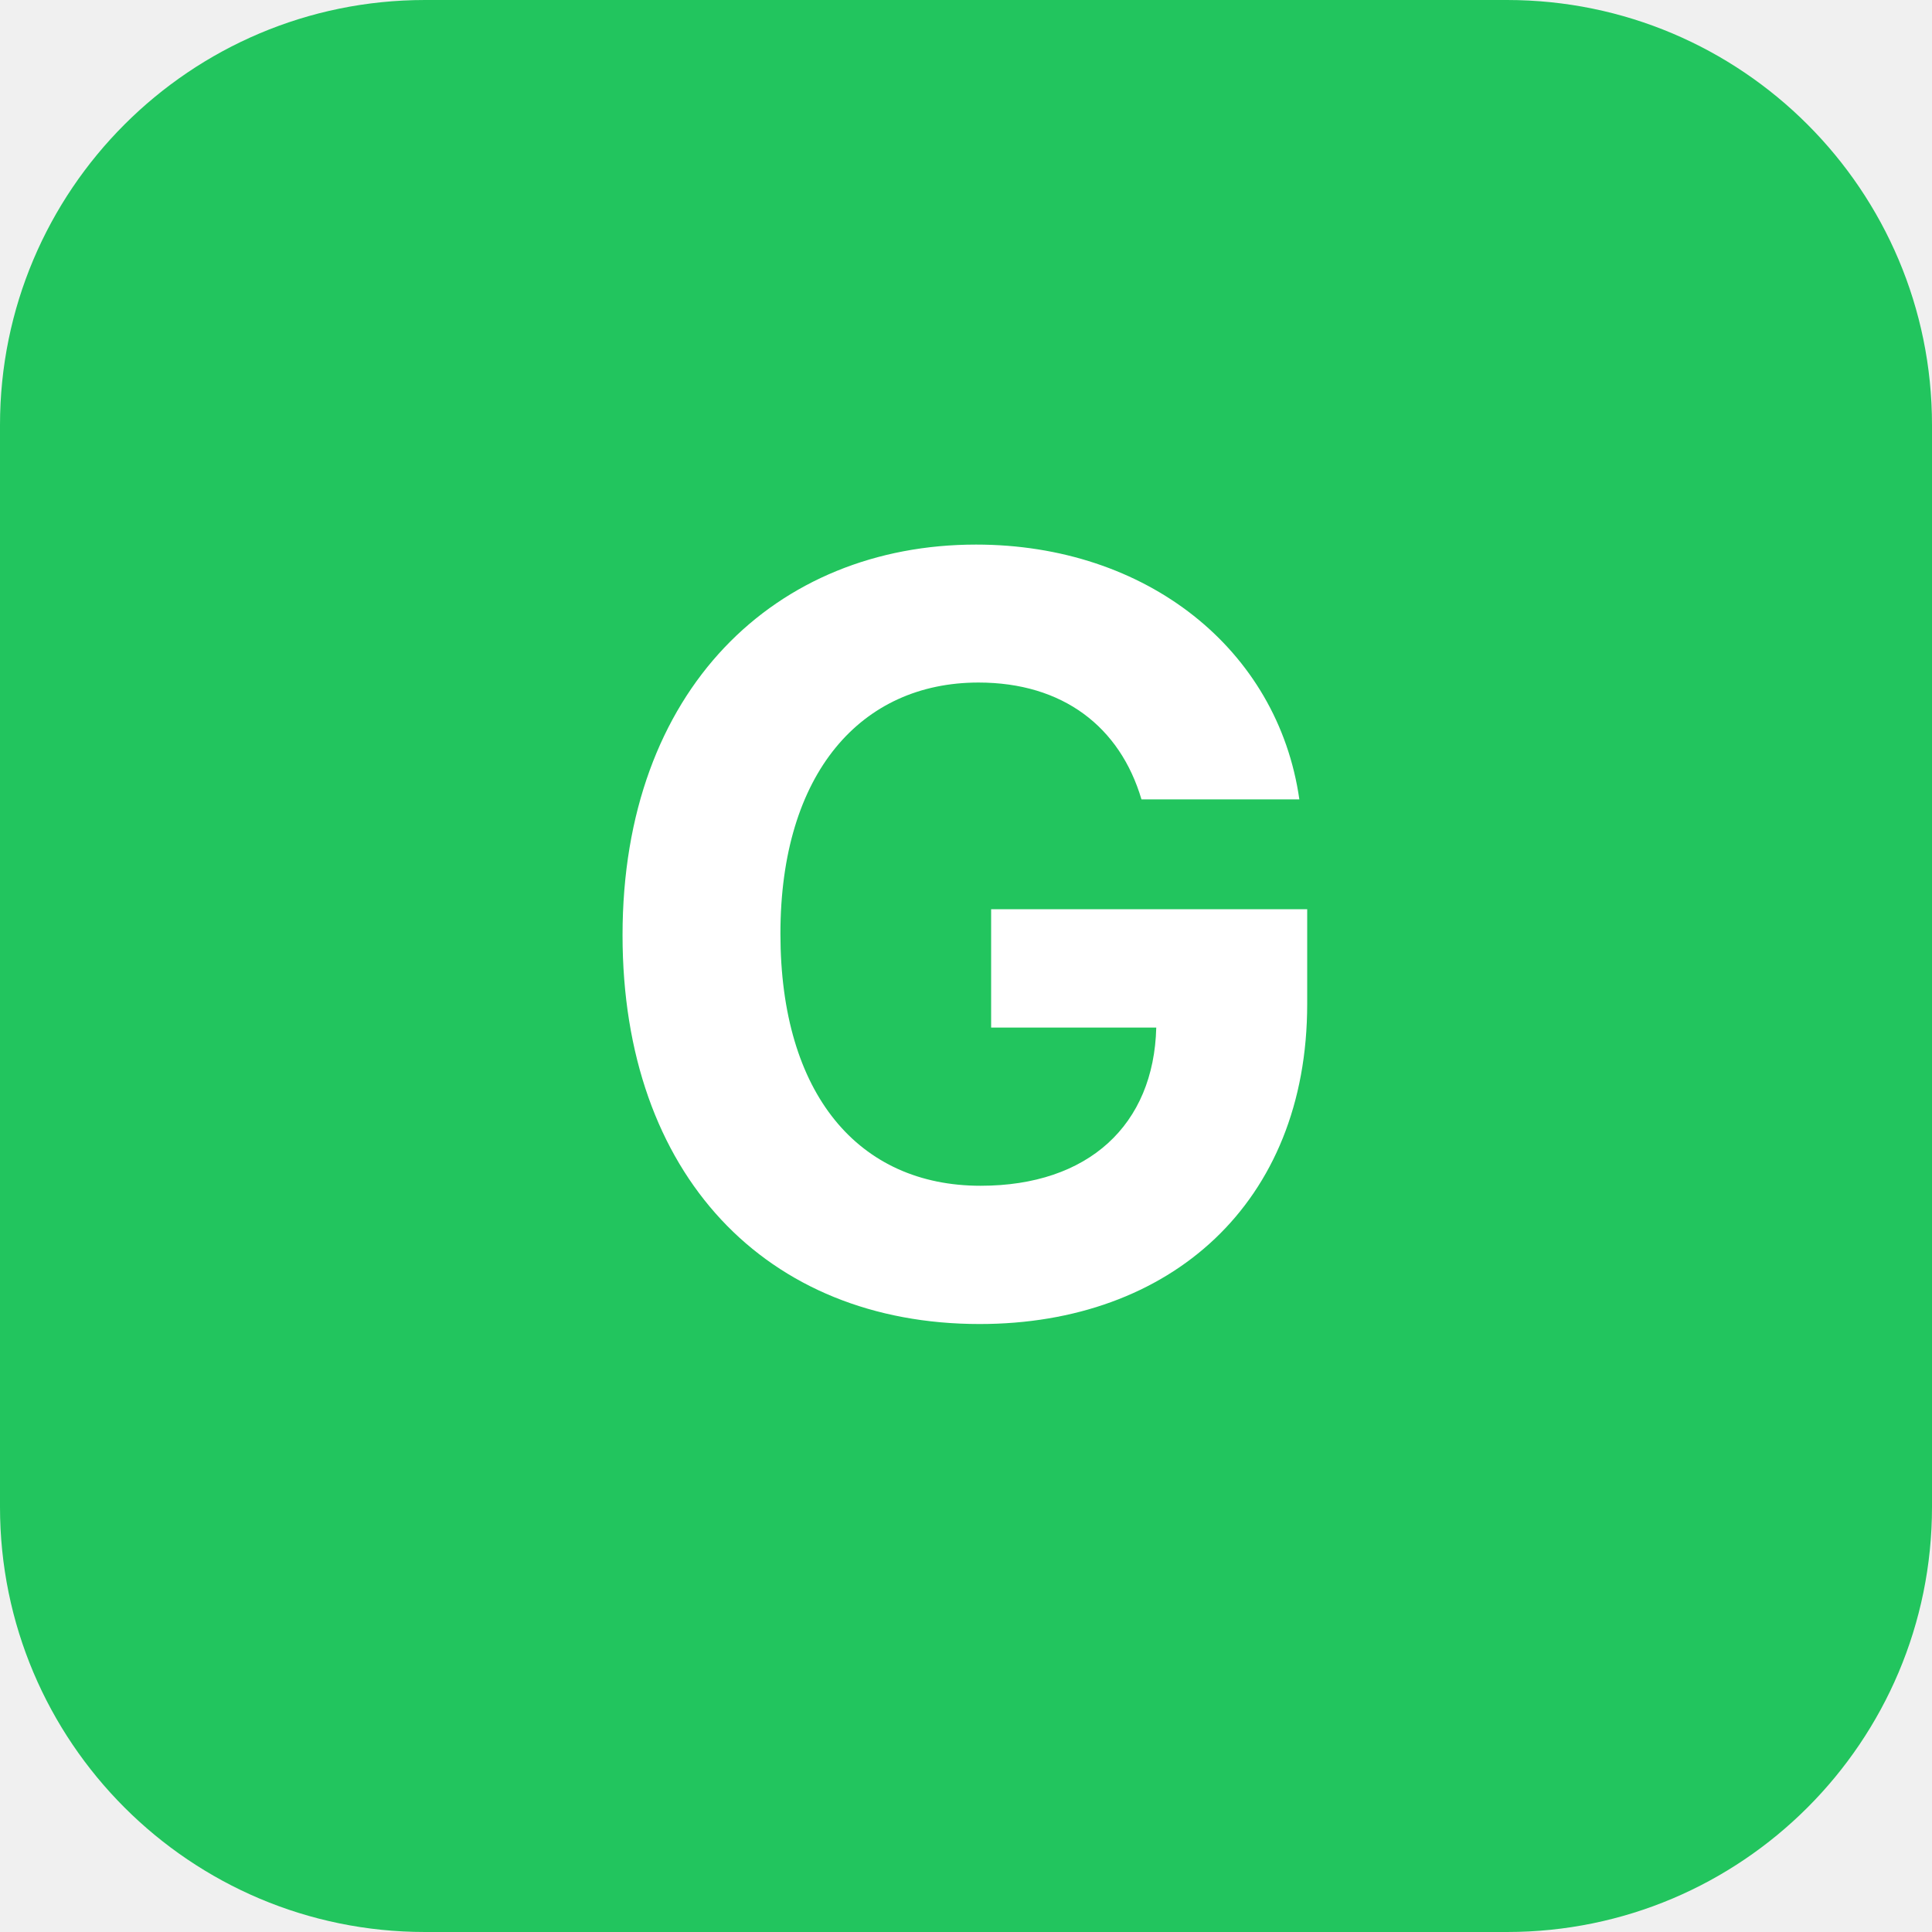
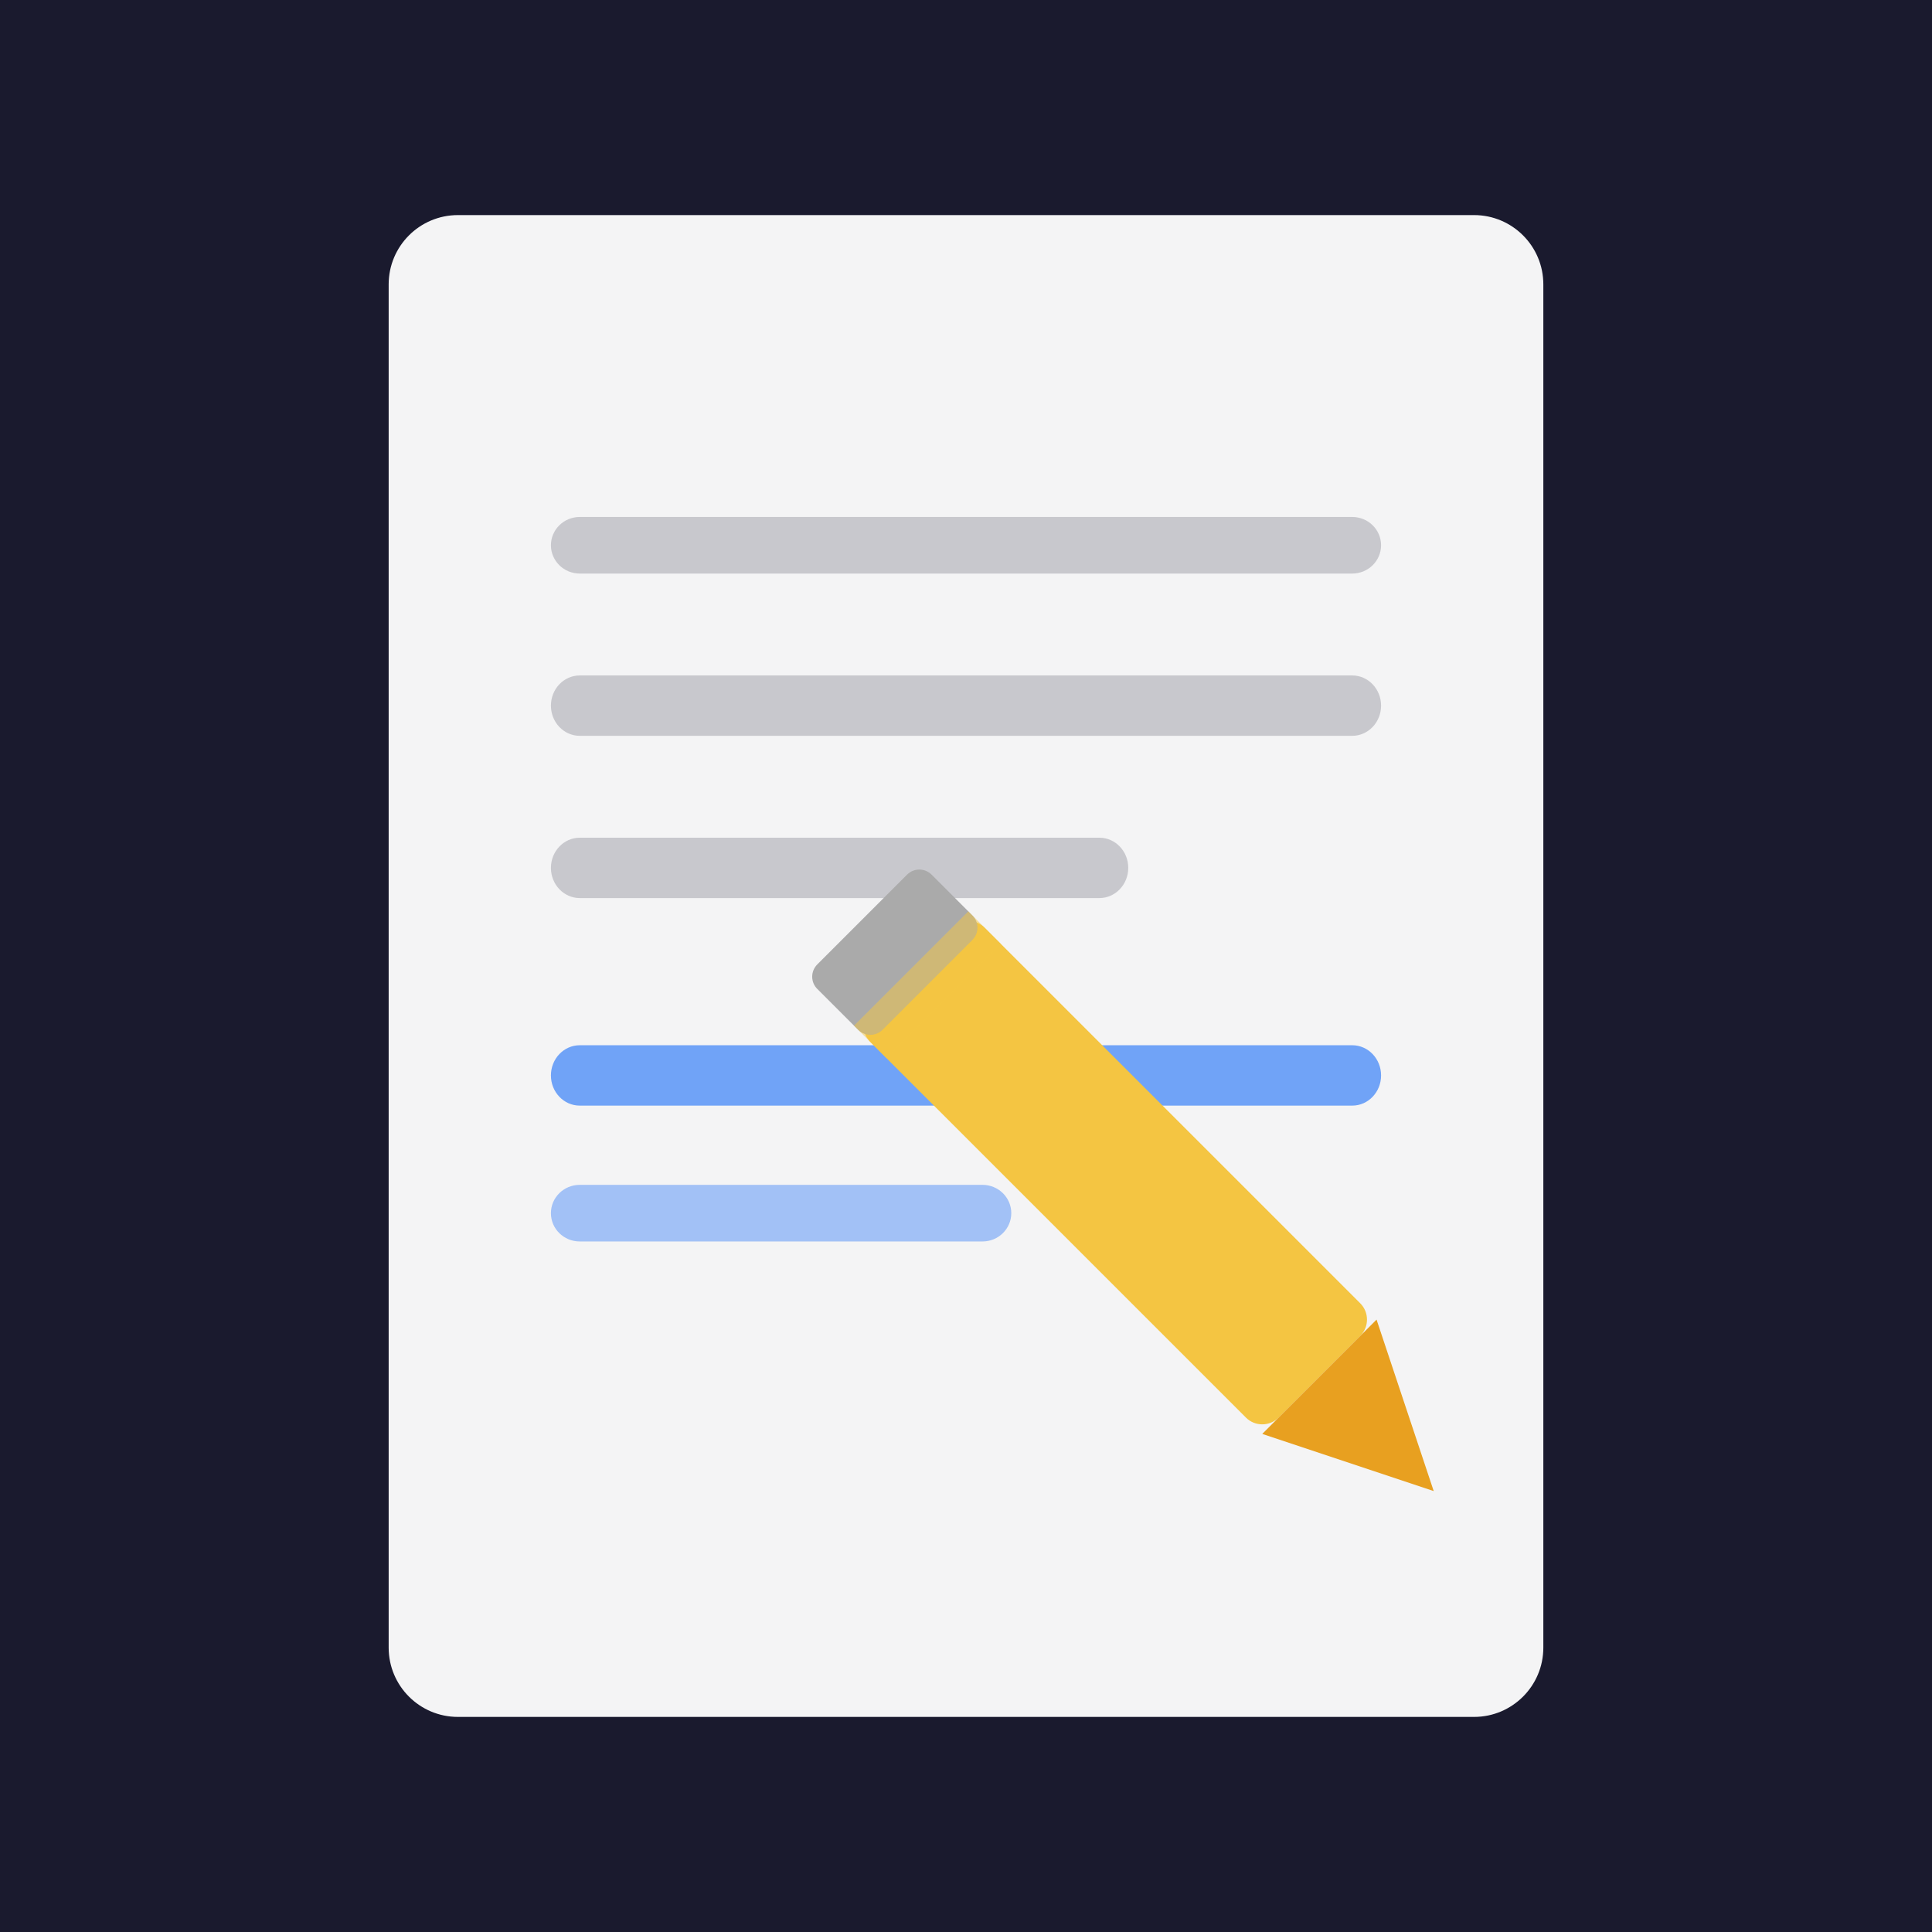
- <svg xmlns="http://www.w3.org/2000/svg" viewBox="0 0 100 100">
-   <rect width="100" height="100" rx="22" fill="#22c55e" />
-   <text x="50" y="68" font-family="system-ui, -apple-system, sans-serif" font-size="54" font-weight="700" text-anchor="middle" fill="white">G</text>
+ <svg xmlns="http://www.w3.org/2000/svg" width="512" height="512" viewBox="0 0 512 512" fill="none">
+   <rect width="512" height="512" fill="#1A1A2E" />
+   <path opacity="0.95" d="M390.64 57H121.36C111.22 57 103 65.224 103 75.369V436.631C103 446.776 111.22 455 121.36 455H390.64C400.78 455 409 446.776 409 436.631V75.369C409 65.224 400.78 57 390.64 57Z" fill="white" />
+   <path opacity="0.2" d="M358.361 137H153.639C149.42 137 146 140.358 146 144.5C146 148.642 149.42 152 153.639 152H358.361C362.58 152 366 148.642 366 144.5C366 140.358 362.58 137 358.361 137Z" fill="#1A1A2E" />
+   <path opacity="0.2" d="M358.361 179H153.639C149.42 179 146 182.582 146 187C146 191.418 149.42 195 153.639 195H358.361C362.58 195 366 191.418 366 187C366 182.582 362.58 179 358.361 179Z" fill="#1A1A2E" />
+   <path opacity="0.2" d="M291.35 222H153.65C149.425 222 146 225.582 146 230C146 234.418 149.425 238 153.65 238H291.35C295.575 238 299 234.418 299 230C299 225.582 295.575 222 291.35 222Z" fill="#1A1A2E" />
+   <path opacity="0.8" d="M358.361 277H153.639C149.42 277 146 280.582 146 285C146 289.418 149.42 293 153.639 293H358.361C362.58 293 366 289.418 366 285C366 280.582 362.58 277 358.361 277Z" fill="#4F8EF7" />
+   <path opacity="0.5" d="M260.375 314H153.625C149.414 314 146 317.358 146 321.5C146 325.642 149.414 329 153.625 329H260.375C264.586 329 268 325.642 268 321.5C268 317.358 264.586 314 260.375 314Z" fill="#4F8EF7" />
+   <path d="M252.288 245.85L230.65 267.488C228.26 269.878 228.26 273.753 230.65 276.143L330.183 375.675C332.573 378.065 336.447 378.065 338.837 375.675L360.475 354.037C362.865 351.647 362.865 347.773 360.475 345.383L260.943 245.85C258.553 243.46 254.678 243.46 252.288 245.85Z" fill="#F4C542" />
+   <path d="M334.51 380.002L364.802 349.71L379.949 395.149L334.51 380.002Z" fill="#E8A020" />
+   <path d="M240.387 231.786L216.586 255.587C214.793 257.379 214.793 260.286 216.586 262.078L227.405 272.897C229.197 274.689 232.103 274.689 233.896 272.897L257.697 249.096C259.489 247.303 259.489 244.397 257.697 242.605L246.878 231.786C245.086 229.993 242.18 229.993 240.387 231.786Z" fill="#AAAAAA" />
+   <path opacity="0.5" d="M256.615 241.523L226.323 271.815L234.978 280.47L265.27 250.178L256.615 241.523Z" fill="#F4C542" />
</svg>
